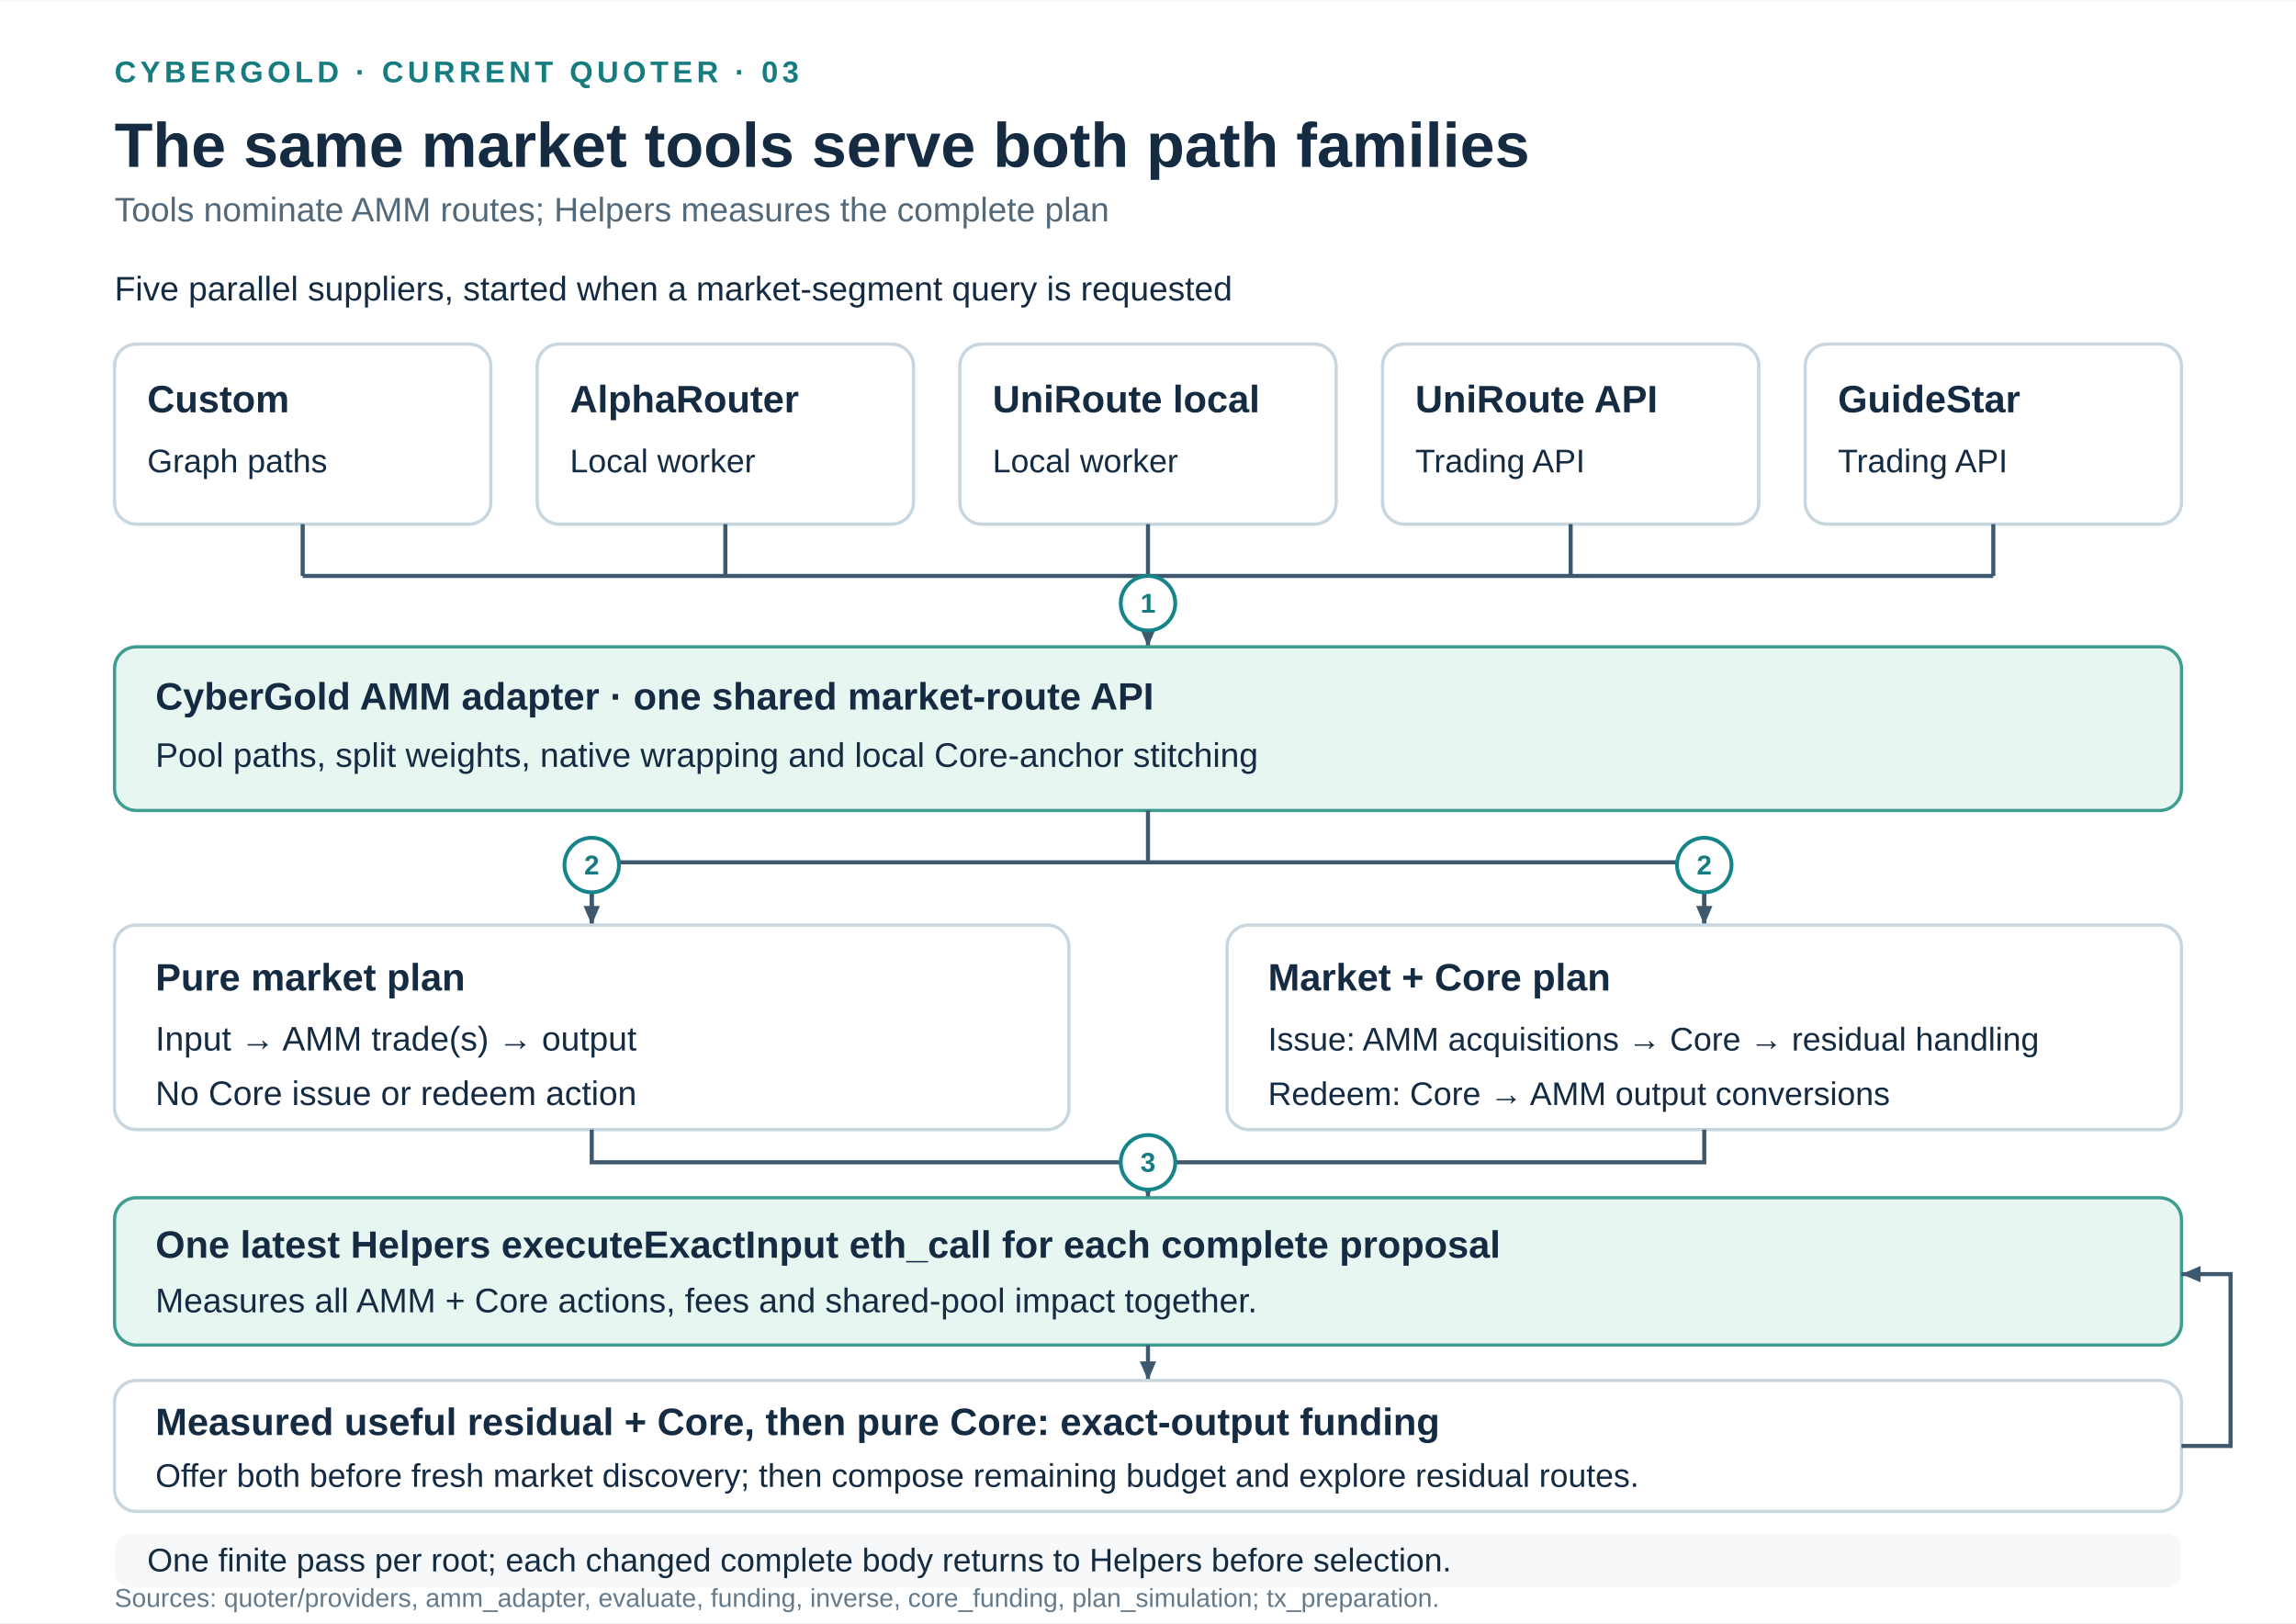
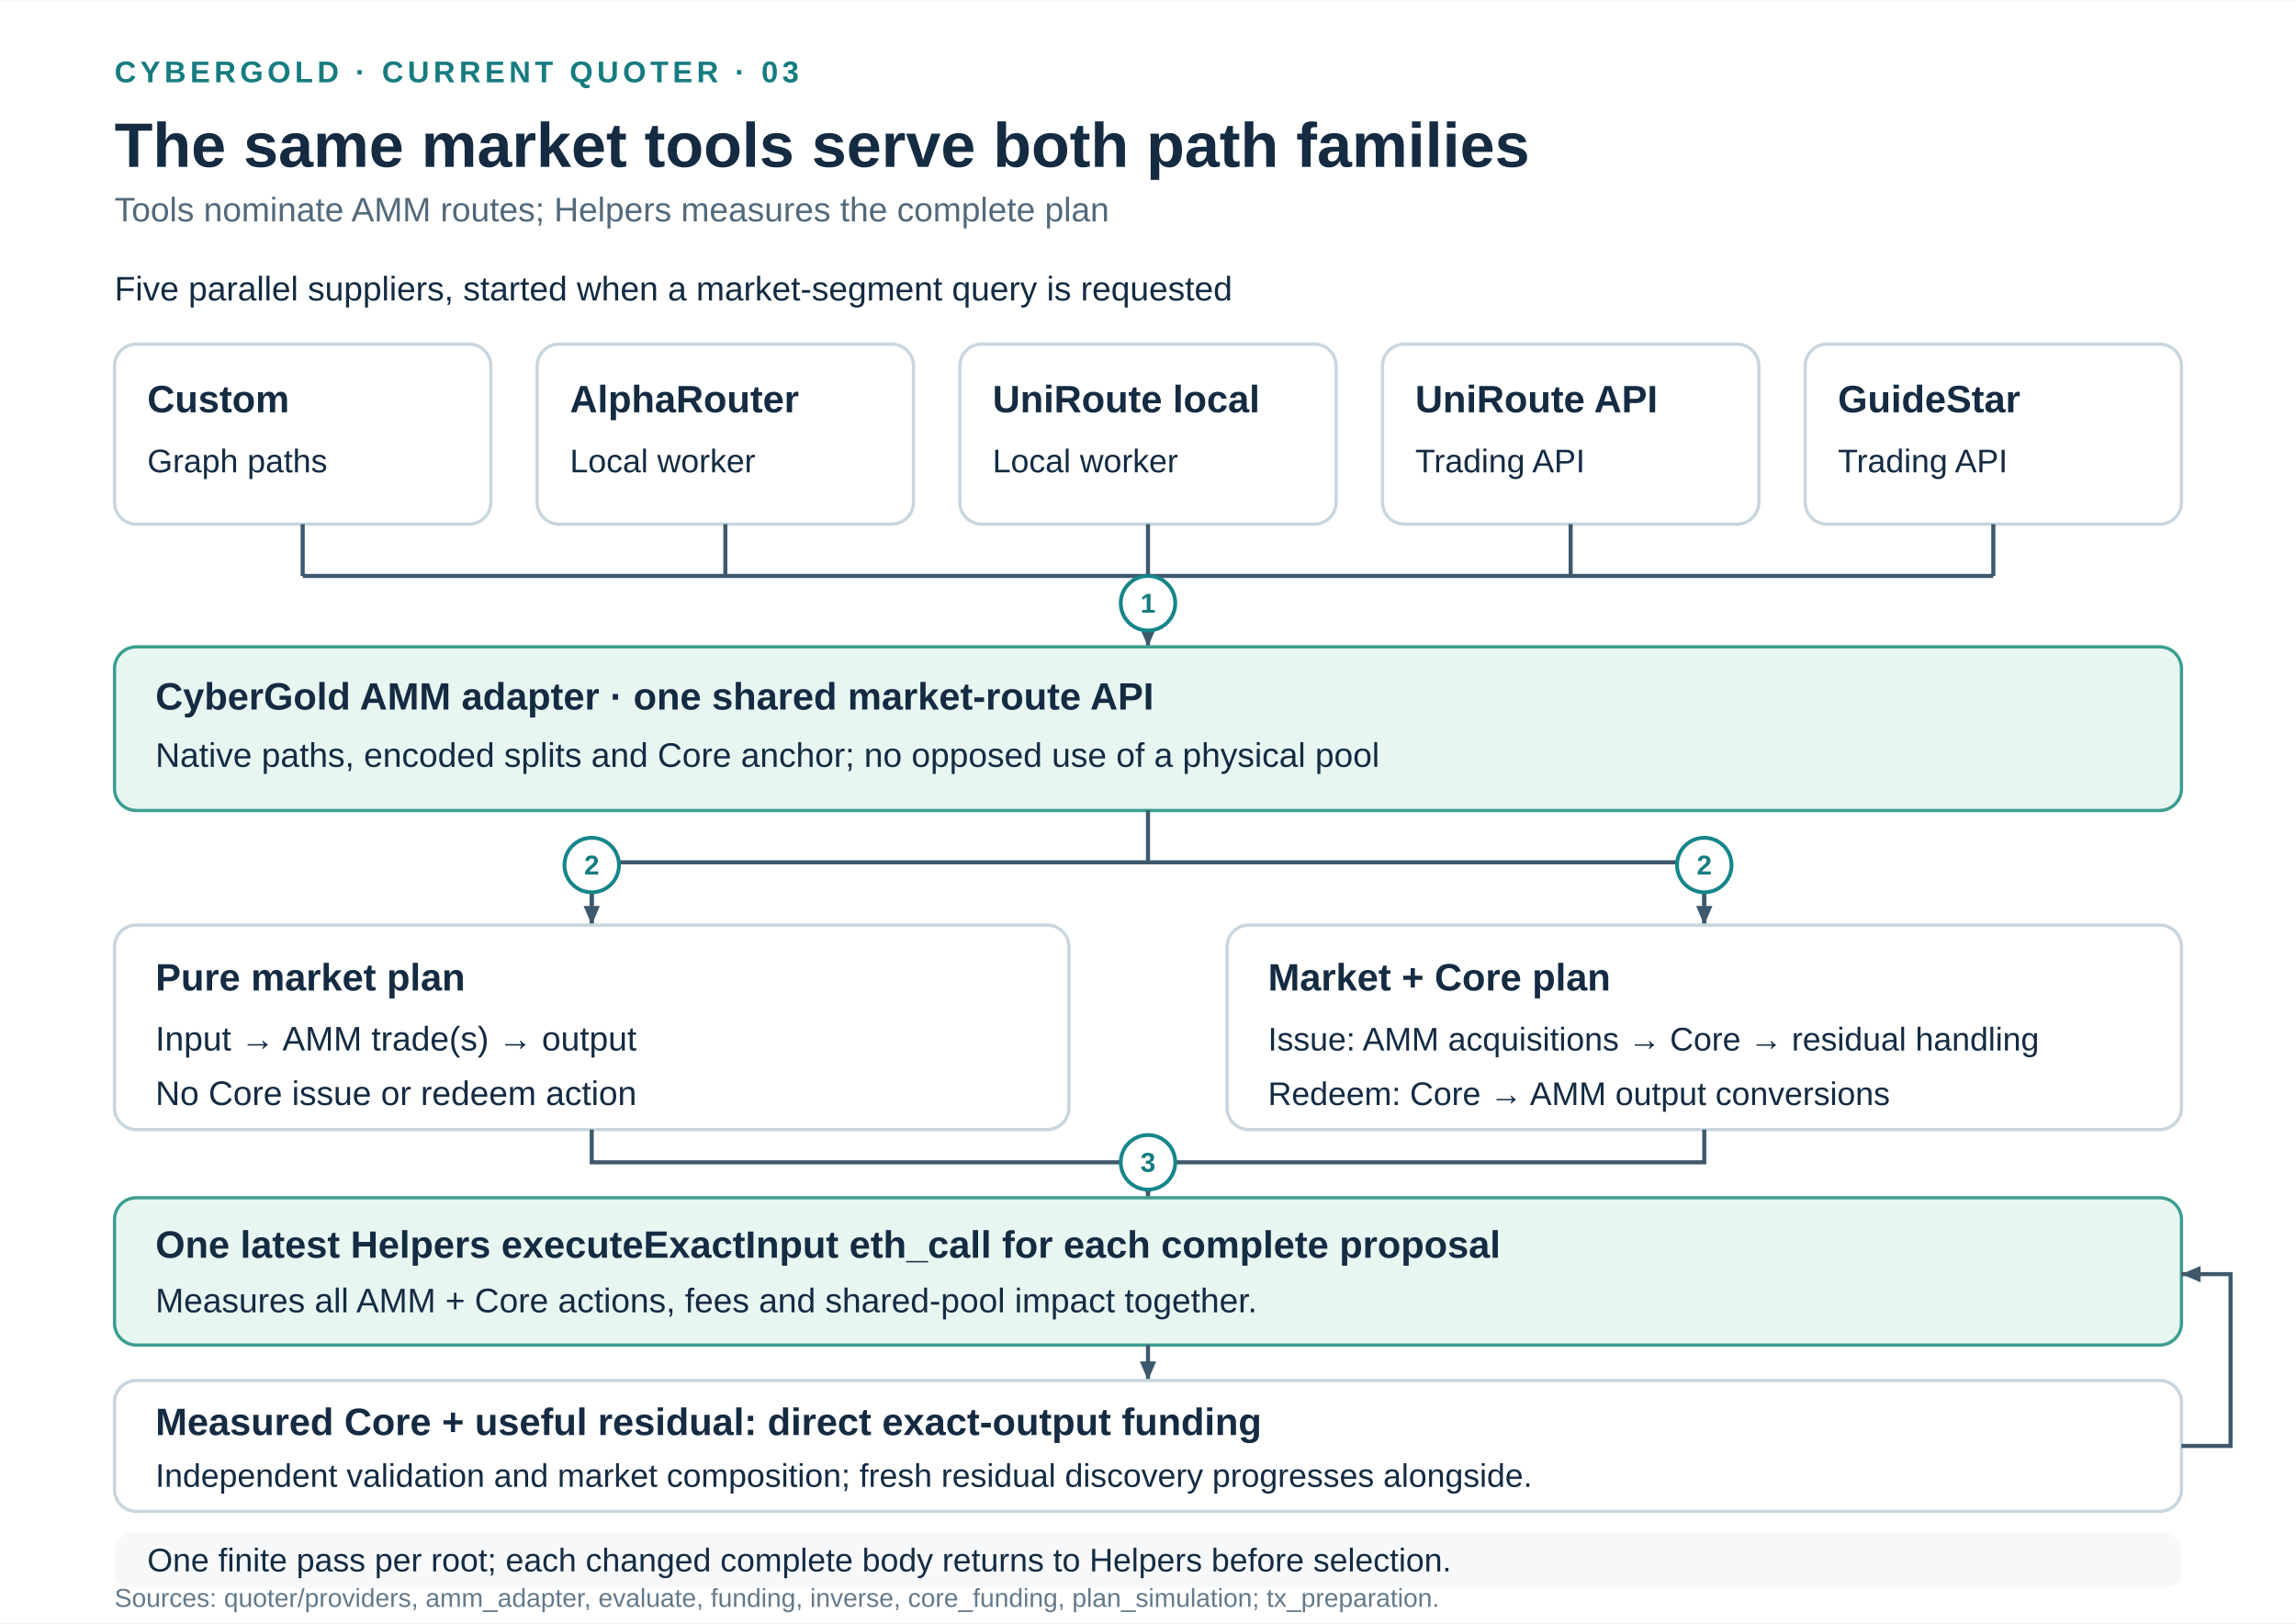
<svg xmlns="http://www.w3.org/2000/svg" width="297mm" height="210mm" viewBox="0 0 842 595" role="img" aria-labelledby="title desc">
  <defs>
    <marker id="arrow" markerWidth="8" markerHeight="8" refX="7" refY="4" orient="auto">
      <path d="M0 0 L8 4 L0 8 Z" fill="#3e596d" />
    </marker>
    <style>
    text{font-family:Arial,Helvetica,sans-serif;fill:#142b42}
    .eyebrow{font-size:11px;font-weight:700;letter-spacing:1.5px;fill:#167c80}
    .title{font-size:23px;font-weight:700}
    .subtitle{font-size:12.5px;fill:#53697a}
    .lane-label{font-size:10px;font-weight:700;letter-spacing:1.2px;fill:#53697a}
    .node{fill:#fff;stroke:#c8d6df;stroke-width:1.2}
    .fresh{fill:#e8f6f2;stroke:#3d9e90;stroke-width:1.2}
    .heading{font-size:14px;font-weight:700}
    .body{font-size:12px}
    .body-large{font-size:12.5px}
    .muted{fill:#53697a}
    .line{fill:none;stroke:#3e596d;stroke-width:1.5}
    .bus{fill:none;stroke:#3e596d;stroke-width:1.5}
    .dashed{fill:none;stroke:#8a9cab;stroke-width:1.3;stroke-dasharray:4 4}
    .step{fill:#fff;stroke:#16858a;stroke-width:1.4}
    .step-text{font-size:10px;font-weight:700;fill:#167c80;text-anchor:middle;dominant-baseline:central}
    .source{font-size:9.5px;fill:#64798a}
  </style>
  </defs>
  <rect width="842" height="595" fill="#fff" />
  <text x="42" y="30" class="eyebrow">CYBERGOLD · CURRENT QUOTER · 03</text>
  <text x="42" y="61" class="title">The same market tools serve both path families</text>
  <text x="42" y="81" class="subtitle">Tools nominate AMM routes; Helpers measures the complete plan</text>
  <text x="42" y="110" class="body-large">Five parallel suppliers, started when a market-segment query is requested</text>
  <rect x="42" y="126" width="138" height="66" rx="8" class="node" />
  <text x="54" y="151" class="heading">Custom</text>
  <text x="54" y="173" class="body">Graph paths</text>
  <path d="M111 192 V211" class="bus" />
  <rect x="197" y="126" width="138" height="66" rx="8" class="node" />
  <text x="209" y="151" class="heading">AlphaRouter</text>
  <text x="209" y="173" class="body">Local worker</text>
  <path d="M266 192 V211" class="bus" />
  <rect x="352" y="126" width="138" height="66" rx="8" class="node" />
  <text x="364" y="151" class="heading">UniRoute local</text>
  <text x="364" y="173" class="body">Local worker</text>
  <path d="M421 192 V211" class="bus" />
  <rect x="507" y="126" width="138" height="66" rx="8" class="node" />
  <text x="519" y="151" class="heading">UniRoute API</text>
  <text x="519" y="173" class="body">Trading API</text>
  <path d="M576 192 V211" class="bus" />
  <rect x="662" y="126" width="138" height="66" rx="8" class="node" />
  <text x="674" y="151" class="heading">GuideStar</text>
  <text x="674" y="173" class="body">Trading API</text>
  <path d="M731 192 V211" class="bus" />
  <path d="M111 211 H731" class="bus" />
  <path d="M421 211 V237" class="line" />
  <polygon points="421.00,237.00 418.00,230.00 424.00,230.00" fill="#3e596d" />
  <circle cx="421" cy="221" r="10" class="step" />
  <text x="421" y="221" class="step-text">1</text>
  <rect x="42" y="237" width="758" height="60" rx="8" class="fresh" />
  <text x="57" y="260" class="heading">CyberGold AMM adapter · one shared market-route API</text>
-   <text x="57" y="281" class="body-large">Pool paths, split weights, native wrapping and local Core-anchor stitching</text>
+   <text x="57" y="281" class="body-large">Native paths, encoded splits and Core anchor; no opposed use of a physical pool</text>
  <path d="M421 297 V316 H217 V339 M421 316 H625 V339" class="bus" />
  <path d="M217 327 V339" class="line" />
  <polygon points="217.00,339.00 214.00,332.00 220.00,332.00" fill="#3e596d" />
  <circle cx="217" cy="317" r="10" class="step" />
  <text x="217" y="317" class="step-text">2</text>
  <path d="M625 327 V339" class="line" />
  <polygon points="625.00,339.00 622.00,332.00 628.00,332.00" fill="#3e596d" />
  <circle cx="625" cy="317" r="10" class="step" />
  <text x="625" y="317" class="step-text">2</text>
  <rect x="42" y="339" width="350" height="75" rx="8" class="node" />
  <text x="57" y="363" class="heading">Pure market plan</text>
  <text x="57" y="385" class="body-large">Input → AMM trade(s) → output</text>
  <text x="57" y="405" class="body-large">No Core issue or redeem action</text>
  <rect x="450" y="339" width="350" height="75" rx="8" class="node" />
  <text x="465" y="363" class="heading">Market + Core plan</text>
  <text x="465" y="385" class="body">Issue: AMM acquisitions → Core → residual handling</text>
  <text x="465" y="405" class="body">Redeem: Core → AMM output conversions</text>
  <path d="M217 414 V426 H625 V414" class="bus" />
  <path d="M421 426 V439" class="line" />
  <polygon points="421,439 418,432 424,432" fill="#3e596d" />
  <circle cx="421" cy="426" r="10" class="step" />
  <text x="421" y="426" class="step-text">3</text>
  <rect x="42" y="439" width="758" height="54" rx="8" class="fresh" />
  <text x="57" y="461" class="heading">One latest Helpers executeExactInput eth_call for each complete proposal</text>
  <text x="57" y="481" class="body-large">Measures all AMM + Core actions, fees and shared-pool impact together.</text>
  <path d="M421 493 V506" class="line" />
  <polygon points="421,506 418,499 424,499" fill="#3e596d" />
  <rect x="42" y="506" width="758" height="48" rx="8" class="node" />
-   <text x="57" y="526" class="heading">Measured useful residual + Core, then pure Core: exact-output funding</text>
-   <text x="57" y="545" class="body">Offer both before fresh market discovery; then compose remaining budget and explore residual routes.</text>
+   <text x="57" y="526" class="heading">Measured Core + useful residual: direct exact-output funding</text>
+   <text x="57" y="545" class="body">Independent validation and market composition; fresh residual discovery progresses alongside.</text>
  <path d="M800 530 H818 V467 H800" class="line" />
  <polygon points="800,467 807,464 807,470" fill="#3e596d" />
  <rect x="42" y="562" width="758" height="20" rx="6" fill="#f6f8fa" />
  <text x="54" y="576" class="body">One finite pass per root; each changed complete body returns to Helpers before selection.</text>
  <text x="42" y="589" class="source">Sources: quoter/providers, amm_adapter, evaluate, funding, inverse, core_funding, plan_simulation; tx_preparation.</text>
</svg>
